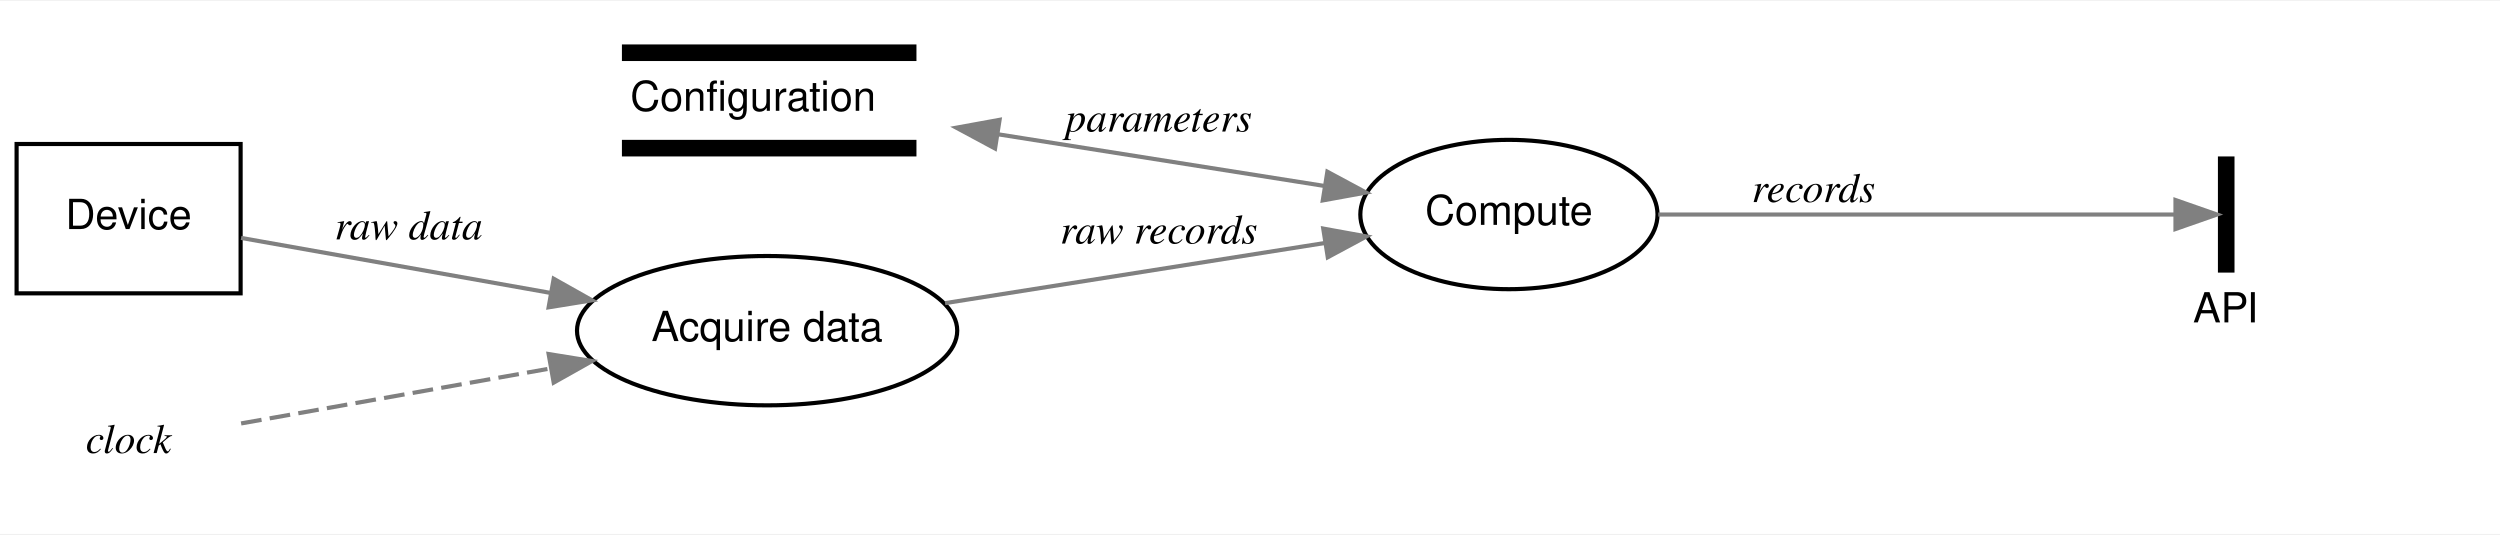
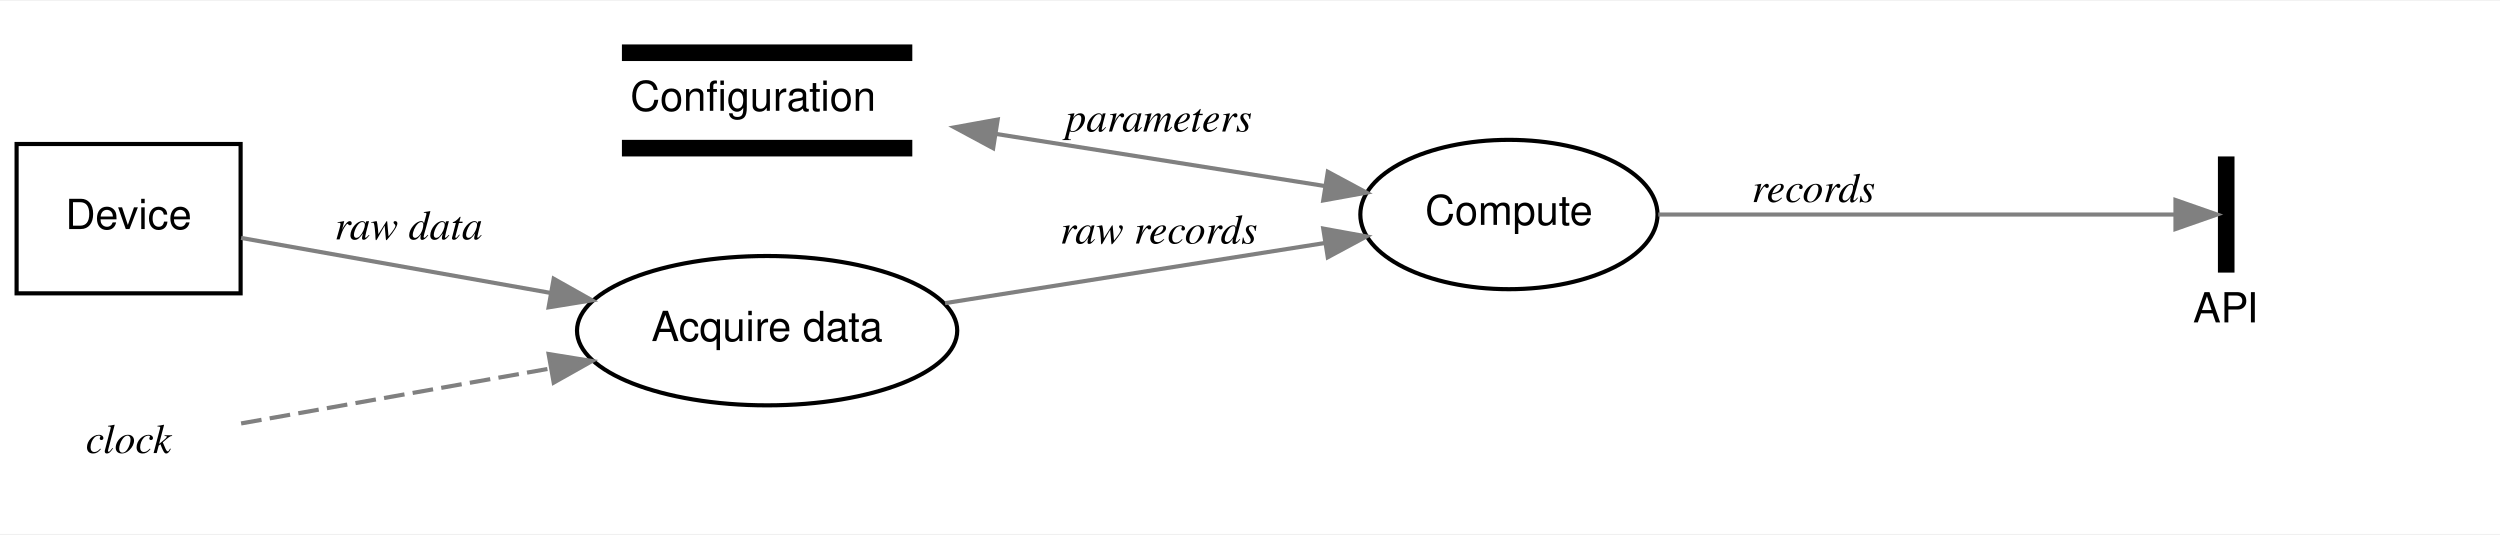
<svg xmlns="http://www.w3.org/2000/svg" width="603pt" height="129pt" viewBox="0.00 0.00 602.65 128.50">
  <g id="graph0" class="graph" transform="scale(1 1) rotate(0) translate(4 124.5)">
    <polygon fill="white" stroke="transparent" points="-4,4 -4,-124.5 598.65,-124.5 598.65,4 -4,4" />
    <g id="node1" class="node">
      <ellipse fill="none" stroke="black" cx="180.92" cy="-45" rx="45.83" ry="18" />
      <text text-anchor="middle" x="180.92" y="-42.5" font-family="Helvetica,sans-Serif" font-size="10.00">Acquire data</text>
    </g>
    <g id="node2" class="node">
      <ellipse fill="none" stroke="black" cx="359.74" cy="-73" rx="35.82" ry="18" />
      <text text-anchor="middle" x="359.74" y="-70.5" font-family="Helvetica,sans-Serif" font-size="10.00">Compute</text>
    </g>
    <g id="edge2" class="edge">
      <path fill="none" stroke="gray" d="M223.82,-51.64C251.47,-56.01 287.61,-61.74 315.52,-66.16" />
      <polygon fill="gray" stroke="gray" points="314.98,-69.61 325.4,-67.72 316.07,-62.7 314.98,-69.61" />
      <text text-anchor="middle" x="275.33" y="-66" font-family="Times,serif" font-style="italic" font-size="10.00">raw records</text>
    </g>
    <g id="node5" class="node">
      <polygon fill="black" stroke="transparent" points="530.65,-59 530.65,-87 534.65,-87 534.65,-59 530.65,-59" />
      <text text-anchor="start" x="524.65" y="-47" font-family="Helvetica,sans-Serif" font-size="10.00">API</text>
    </g>
    <g id="edge5" class="edge">
      <path fill="none" stroke="gray" d="M395.74,-73C434.6,-73 495.14,-73 520.2,-73" />
      <polygon fill="gray" stroke="gray" points="520.42,-76.5 530.42,-73 520.42,-69.5 520.42,-76.5" />
      <text text-anchor="middle" x="433.15" y="-76" font-family="Times,serif" font-style="italic" font-size="10.00">records</text>
    </g>
    <g id="node3" class="node">
      <polygon fill="none" stroke="black" points="54,-90 0,-90 0,-54 54,-54 54,-90" />
      <text text-anchor="middle" x="27" y="-69.5" font-family="Helvetica,sans-Serif" font-size="10.00">Device</text>
    </g>
    <g id="edge1" class="edge">
      <path fill="none" stroke="gray" d="M54.12,-67.36C74.54,-63.73 103.59,-58.57 128.62,-54.12" />
      <polygon fill="gray" stroke="gray" points="129.47,-57.52 138.71,-52.32 128.25,-50.63 129.47,-57.52" />
      <text text-anchor="middle" x="94.5" y="-67" font-family="Times,serif" font-style="italic" font-size="10.00">raw data</text>
    </g>
    <g id="node4" class="node">
-       <polygon fill="black" stroke="transparent" points="145.92,-110 145.92,-114 216.92,-114 216.92,-110 145.92,-110" />
+       <polygon fill="black" stroke="transparent" points="145.92,-110 145.92,-114 215.92,-114 215.92,-110 145.92,-110" />
      <text text-anchor="start" x="147.92" y="-98" font-family="Helvetica,sans-Serif" font-size="10.00">Configuration</text>
-       <polygon fill="black" stroke="transparent" points="145.92,-87 145.92,-91 216.92,-91 216.92,-87 145.92,-87" />
+       <polygon fill="black" stroke="transparent" points="145.92,-87 145.92,-91 215.92,-91 215.92,-87 145.92,-87" />
    </g>
    <g id="edge4" class="edge">
-       <path fill="none" stroke="gray" d="M236.54,-92.35C261.81,-88.35 291.43,-83.66 315.18,-79.9" />
-       <polygon fill="gray" stroke="gray" points="235.87,-88.91 226.54,-93.93 236.96,-95.83 235.87,-88.91" />
-       <polygon fill="gray" stroke="gray" points="315.97,-83.32 325.3,-78.3 314.87,-76.4 315.97,-83.32" />
+       <path fill="none" stroke="gray" d="M236.12,-92.42C261.51,-88.4 291.34,-83.67 315.23,-79.89" />
+       <polygon fill="gray" stroke="gray" points="235.41,-88.99 226.08,-94.01 236.5,-95.9 235.41,-88.99" />
+       <polygon fill="gray" stroke="gray" points="316.08,-83.3 325.41,-78.28 314.98,-76.39 316.08,-83.3" />
      <text text-anchor="middle" x="275.33" y="-93" font-family="Times,serif" font-style="italic" font-size="10.00">parameters</text>
    </g>
    <g id="node6" class="node">
      <text text-anchor="middle" x="27" y="-15.5" font-family="Times,serif" font-style="italic" font-size="10.00">clock</text>
    </g>
    <g id="edge3" class="edge">
      <path fill="none" stroke="gray" stroke-dasharray="5,2" d="M54.12,-22.64C74.54,-26.27 103.59,-31.43 128.62,-35.88" />
      <polygon fill="gray" stroke="gray" points="128.25,-39.37 138.71,-37.68 129.47,-32.48 128.25,-39.37" />
    </g>
  </g>
</svg>
